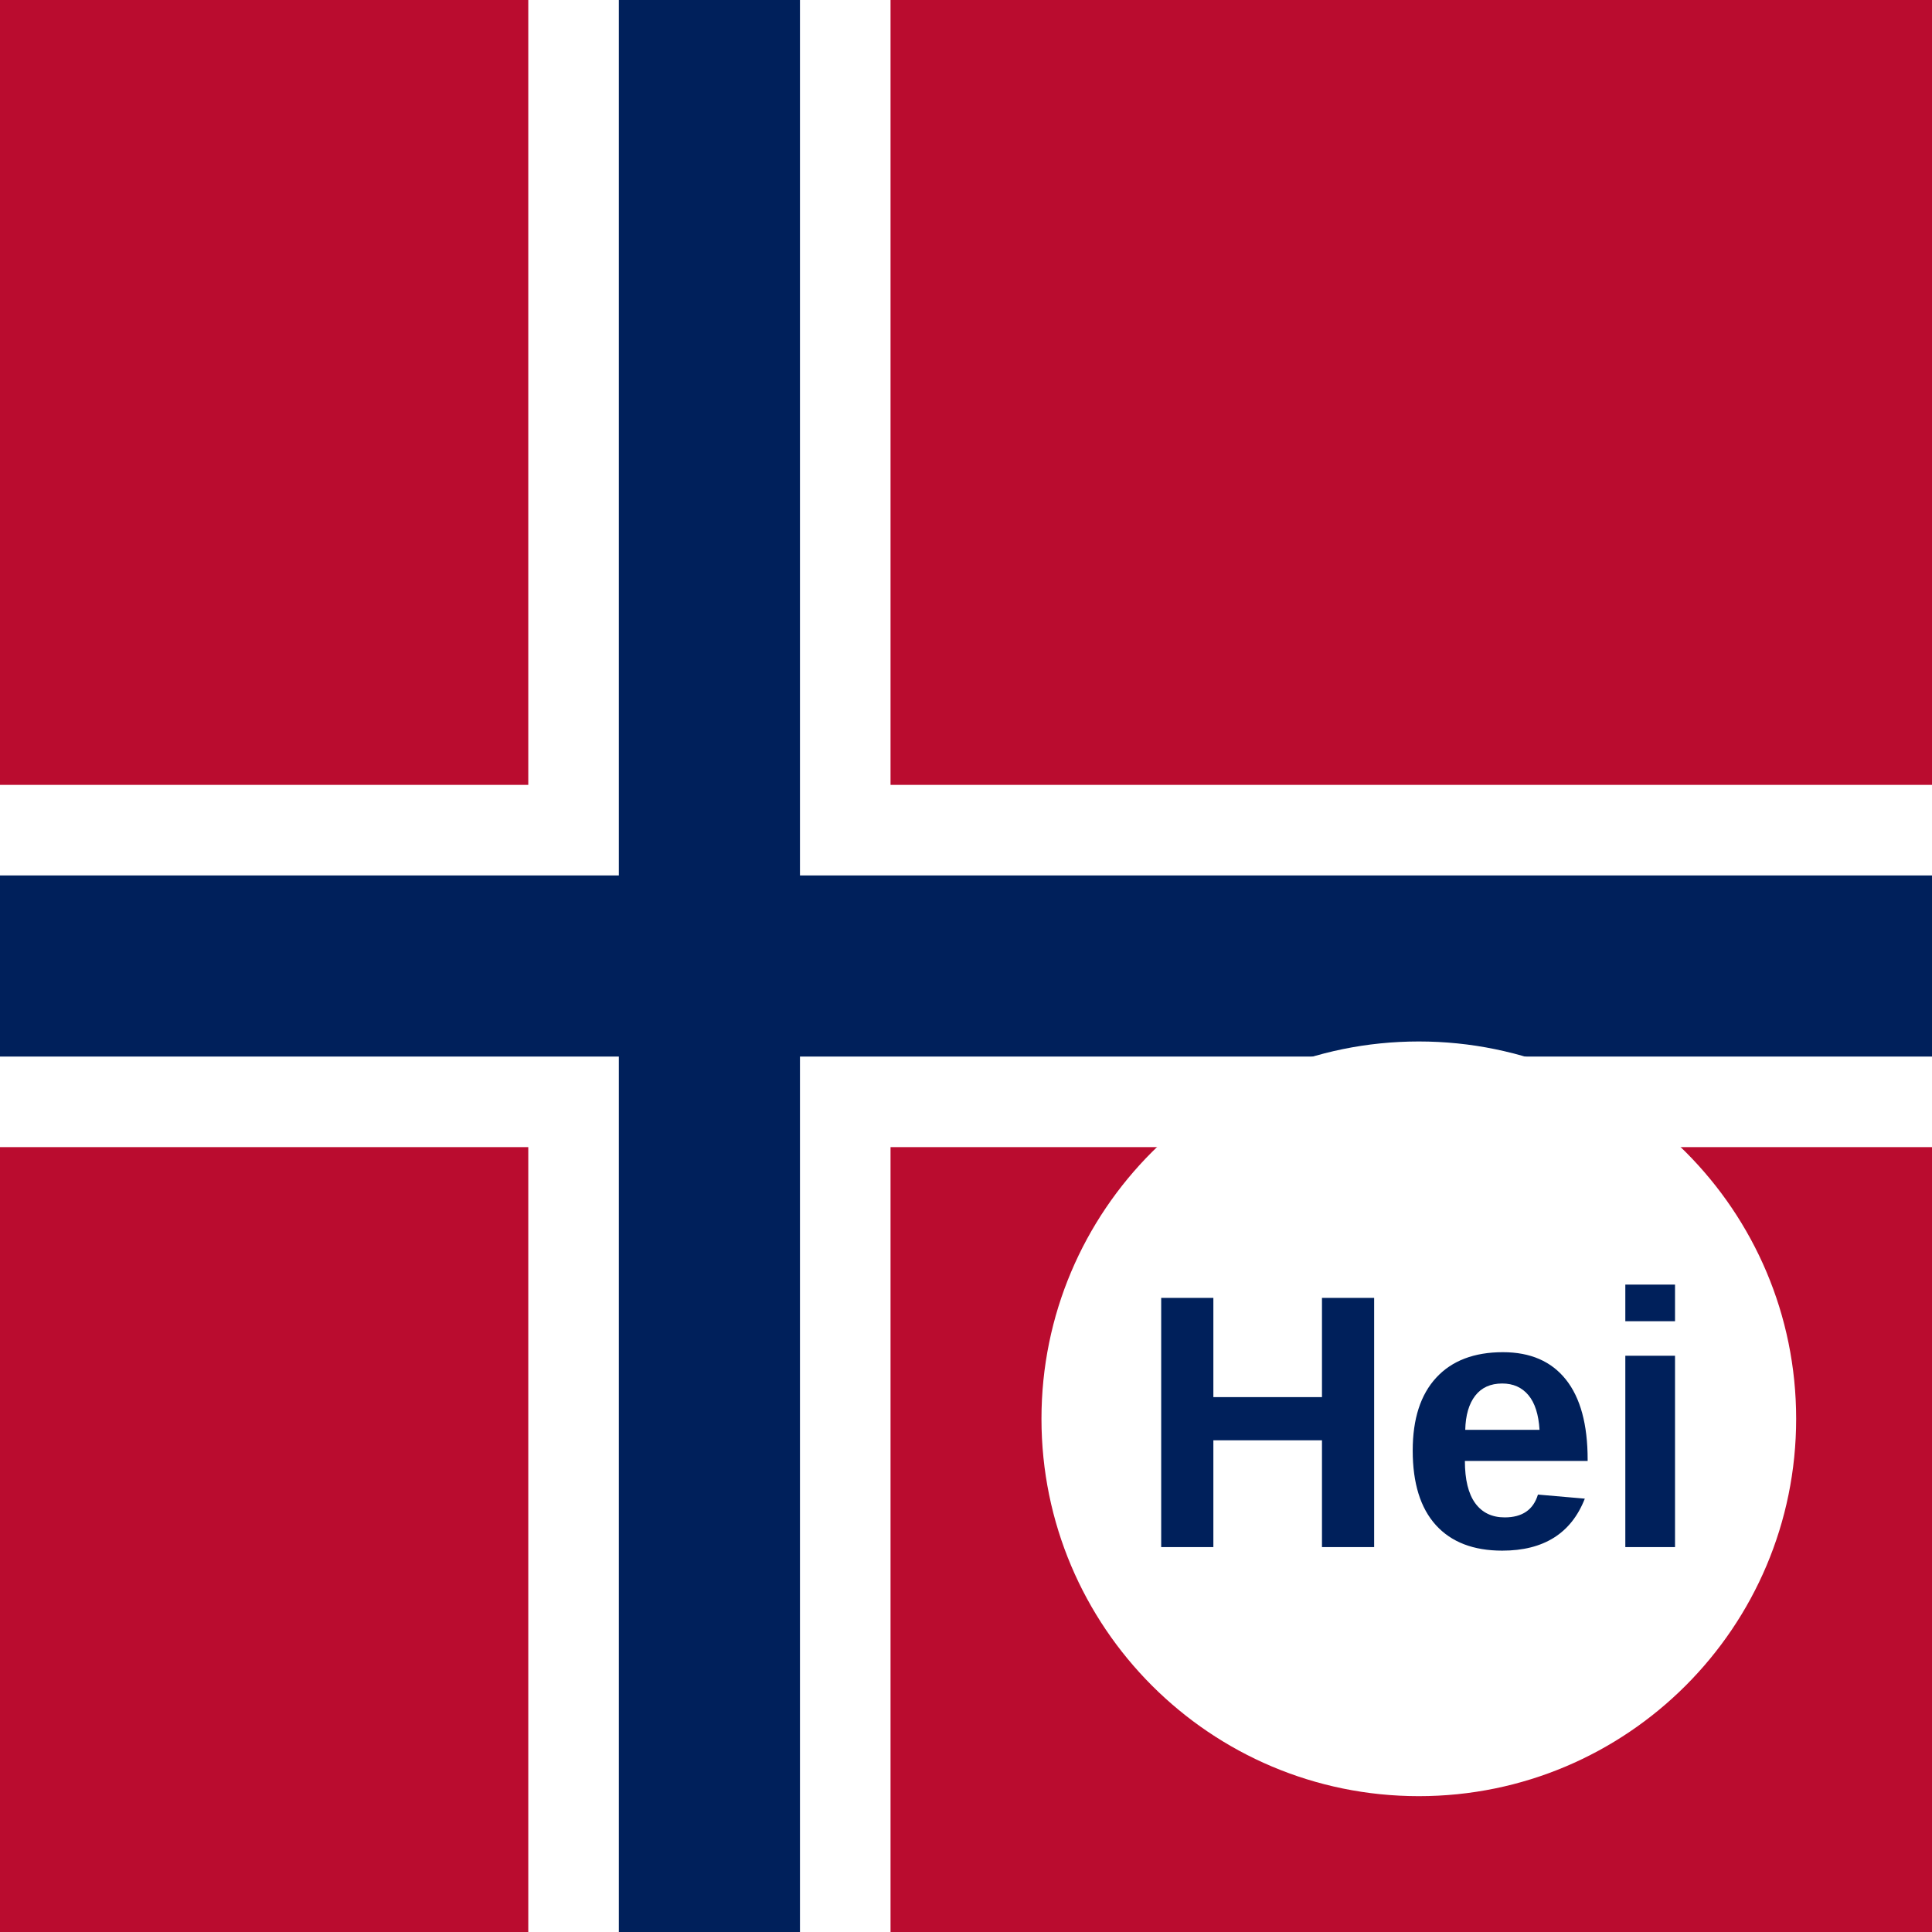
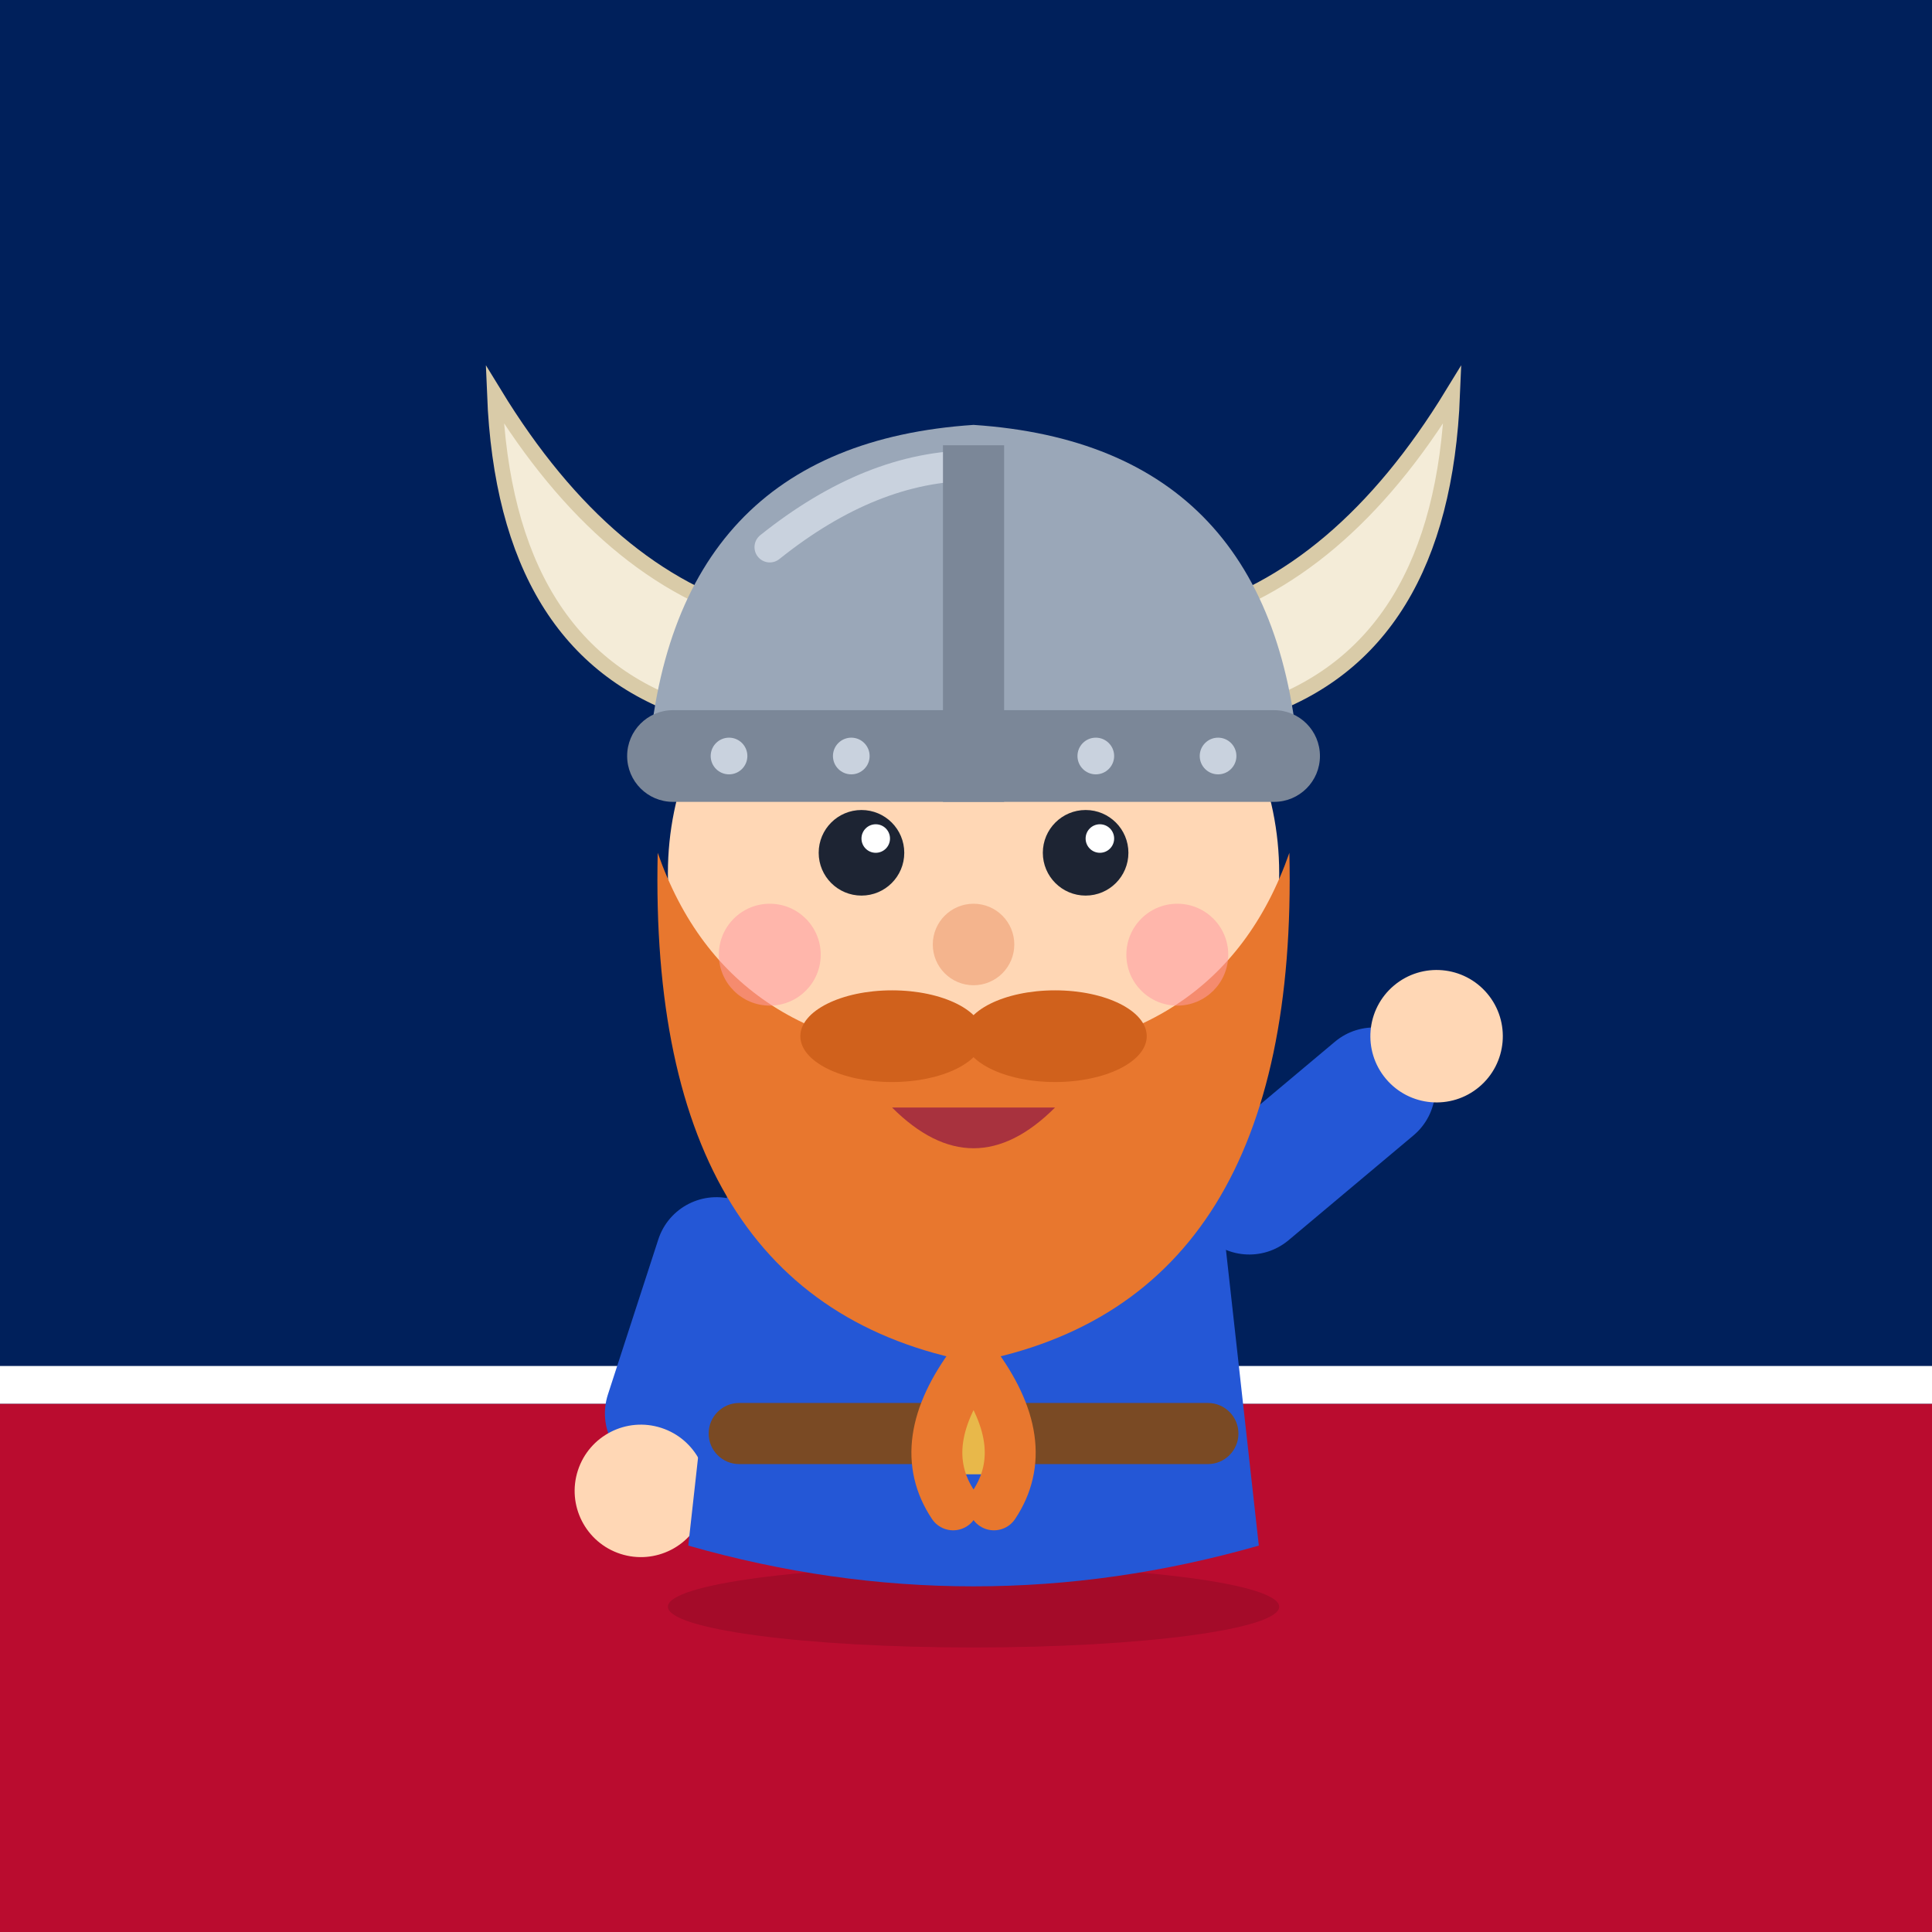
<svg xmlns="http://www.w3.org/2000/svg" viewBox="0 0 512 512">
-   <rect width="512" height="512" rx="0" fill="#ba0c2f" />
-   <rect x="140" width="96" height="512" fill="#fff" />
-   <rect y="208" width="512" height="96" fill="#fff" />
-   <rect x="164" width="48" height="512" fill="#00205b" />
-   <rect y="232" width="512" height="48" fill="#00205b" />
-   <circle cx="376" cy="376" r="100" fill="#fff" />
-   <text x="376" y="410" font-family="Arial,Helvetica,sans-serif" font-weight="900" font-size="96" text-anchor="middle" fill="#00205b">Hei</text>
+   <rect width="512" height="512" fill="#00205b" />
+   <rect y="372" width="512" height="140" fill="#ba0c2f" />
+   <rect y="362" width="512" height="10" fill="#fff" />
+   <g transform="translate(96 64) scale(2.7)">
+     <ellipse cx="60" cy="134" rx="30" ry="4" fill="rgba(0,0,0,.12)" />
+     <g transform="rotate(18 36 96)">
+       <rect x="30" y="94" width="12" height="28" rx="6" fill="#2457d6" />
+       <circle cx="36" cy="124" r="6.5" fill="#ffd7b5" />
+     </g>
+     <g class="vk-wave" style="transform-origin:84px 96px">
+       <g transform="rotate(-130 84 96)">
+         <rect x="78" y="94" width="12" height="28" rx="6" fill="#2457d6" />
+         <circle cx="84" cy="124" r="6.5" fill="#ffd7b5" />
+       </g>
+     </g>
+     <path d="M36 92 Q60 84 84 92 L88 128 Q60 136 32 128 Z" fill="#2457d6" />
+     <rect x="34" y="114" width="52" height="6" rx="3" fill="#7a4a24" />
+     <rect x="56" y="113" width="8" height="8" rx="2" fill="#e8b84a" />
+     <circle cx="60" cy="62" r="30" fill="#ffd7b5" />
+     <path d="M29 60 Q28 104 60 110 Q92 104 91 60 Q84 80 60 80 Q36 80 29 60 Z" fill="#e8772e" />
+     <path d="M60 110 Q54 118 58 124 M60 110 Q66 118 62 124" stroke="#e8772e" stroke-width="5" stroke-linecap="round" fill="none" />
+     <ellipse cx="52" cy="78" rx="9" ry="4.5" fill="#d0611c" />
+     <ellipse cx="68" cy="78" rx="9" ry="4.5" fill="#d0611c" />
+     <path d="M52 85 Q60 93 68 85 Z" fill="#a8323e" />
+     <circle cx="40" cy="70" r="5" fill="#ff9aa2" opacity=".55" />
+     <circle cx="80" cy="70" r="5" fill="#ff9aa2" opacity=".55" />
+     <circle cx="49" cy="60" r="4.2" fill="#1d2433" />
+     <circle cx="71" cy="60" r="4.2" fill="#1d2433" />
+     <circle cx="50.4" cy="58.6" r="1.4" fill="#fff" />
+     <circle cx="72.4" cy="58.6" r="1.4" fill="#fff" />
+     <circle cx="60" cy="69" r="4" fill="#f4b48d" />
+     <path d="M32 46 Q14 40 13 15 Q24 33 39 37 Z" fill="#f4ecd8" stroke="#d9cba8" stroke-width="1.5" />
+     <path d="M88 46 Q106 40 107 15 Q96 33 81 37 Z" fill="#f4ecd8" stroke="#d9cba8" stroke-width="1.5" />
+     <path d="M28 52 Q30 20 60 18 Q90 20 92 52 Z" fill="#9aa7b8" />
+     <path d="M40 30 Q50 22 60 22" stroke="#c9d2de" stroke-width="3" stroke-linecap="round" fill="none" />
+     <rect x="26" y="46" width="68" height="9" rx="4.5" fill="#7b8798" />
+     <rect x="57" y="20" width="6" height="35" fill="#7b8798" />
+     <circle cx="36" cy="50.5" r="1.8" fill="#c9d2de" />
+     <circle cx="48" cy="50.5" r="1.8" fill="#c9d2de" />
+     <circle cx="72" cy="50.5" r="1.8" fill="#c9d2de" />
+     <circle cx="84" cy="50.5" r="1.8" fill="#c9d2de" />
+   </g>
</svg>
